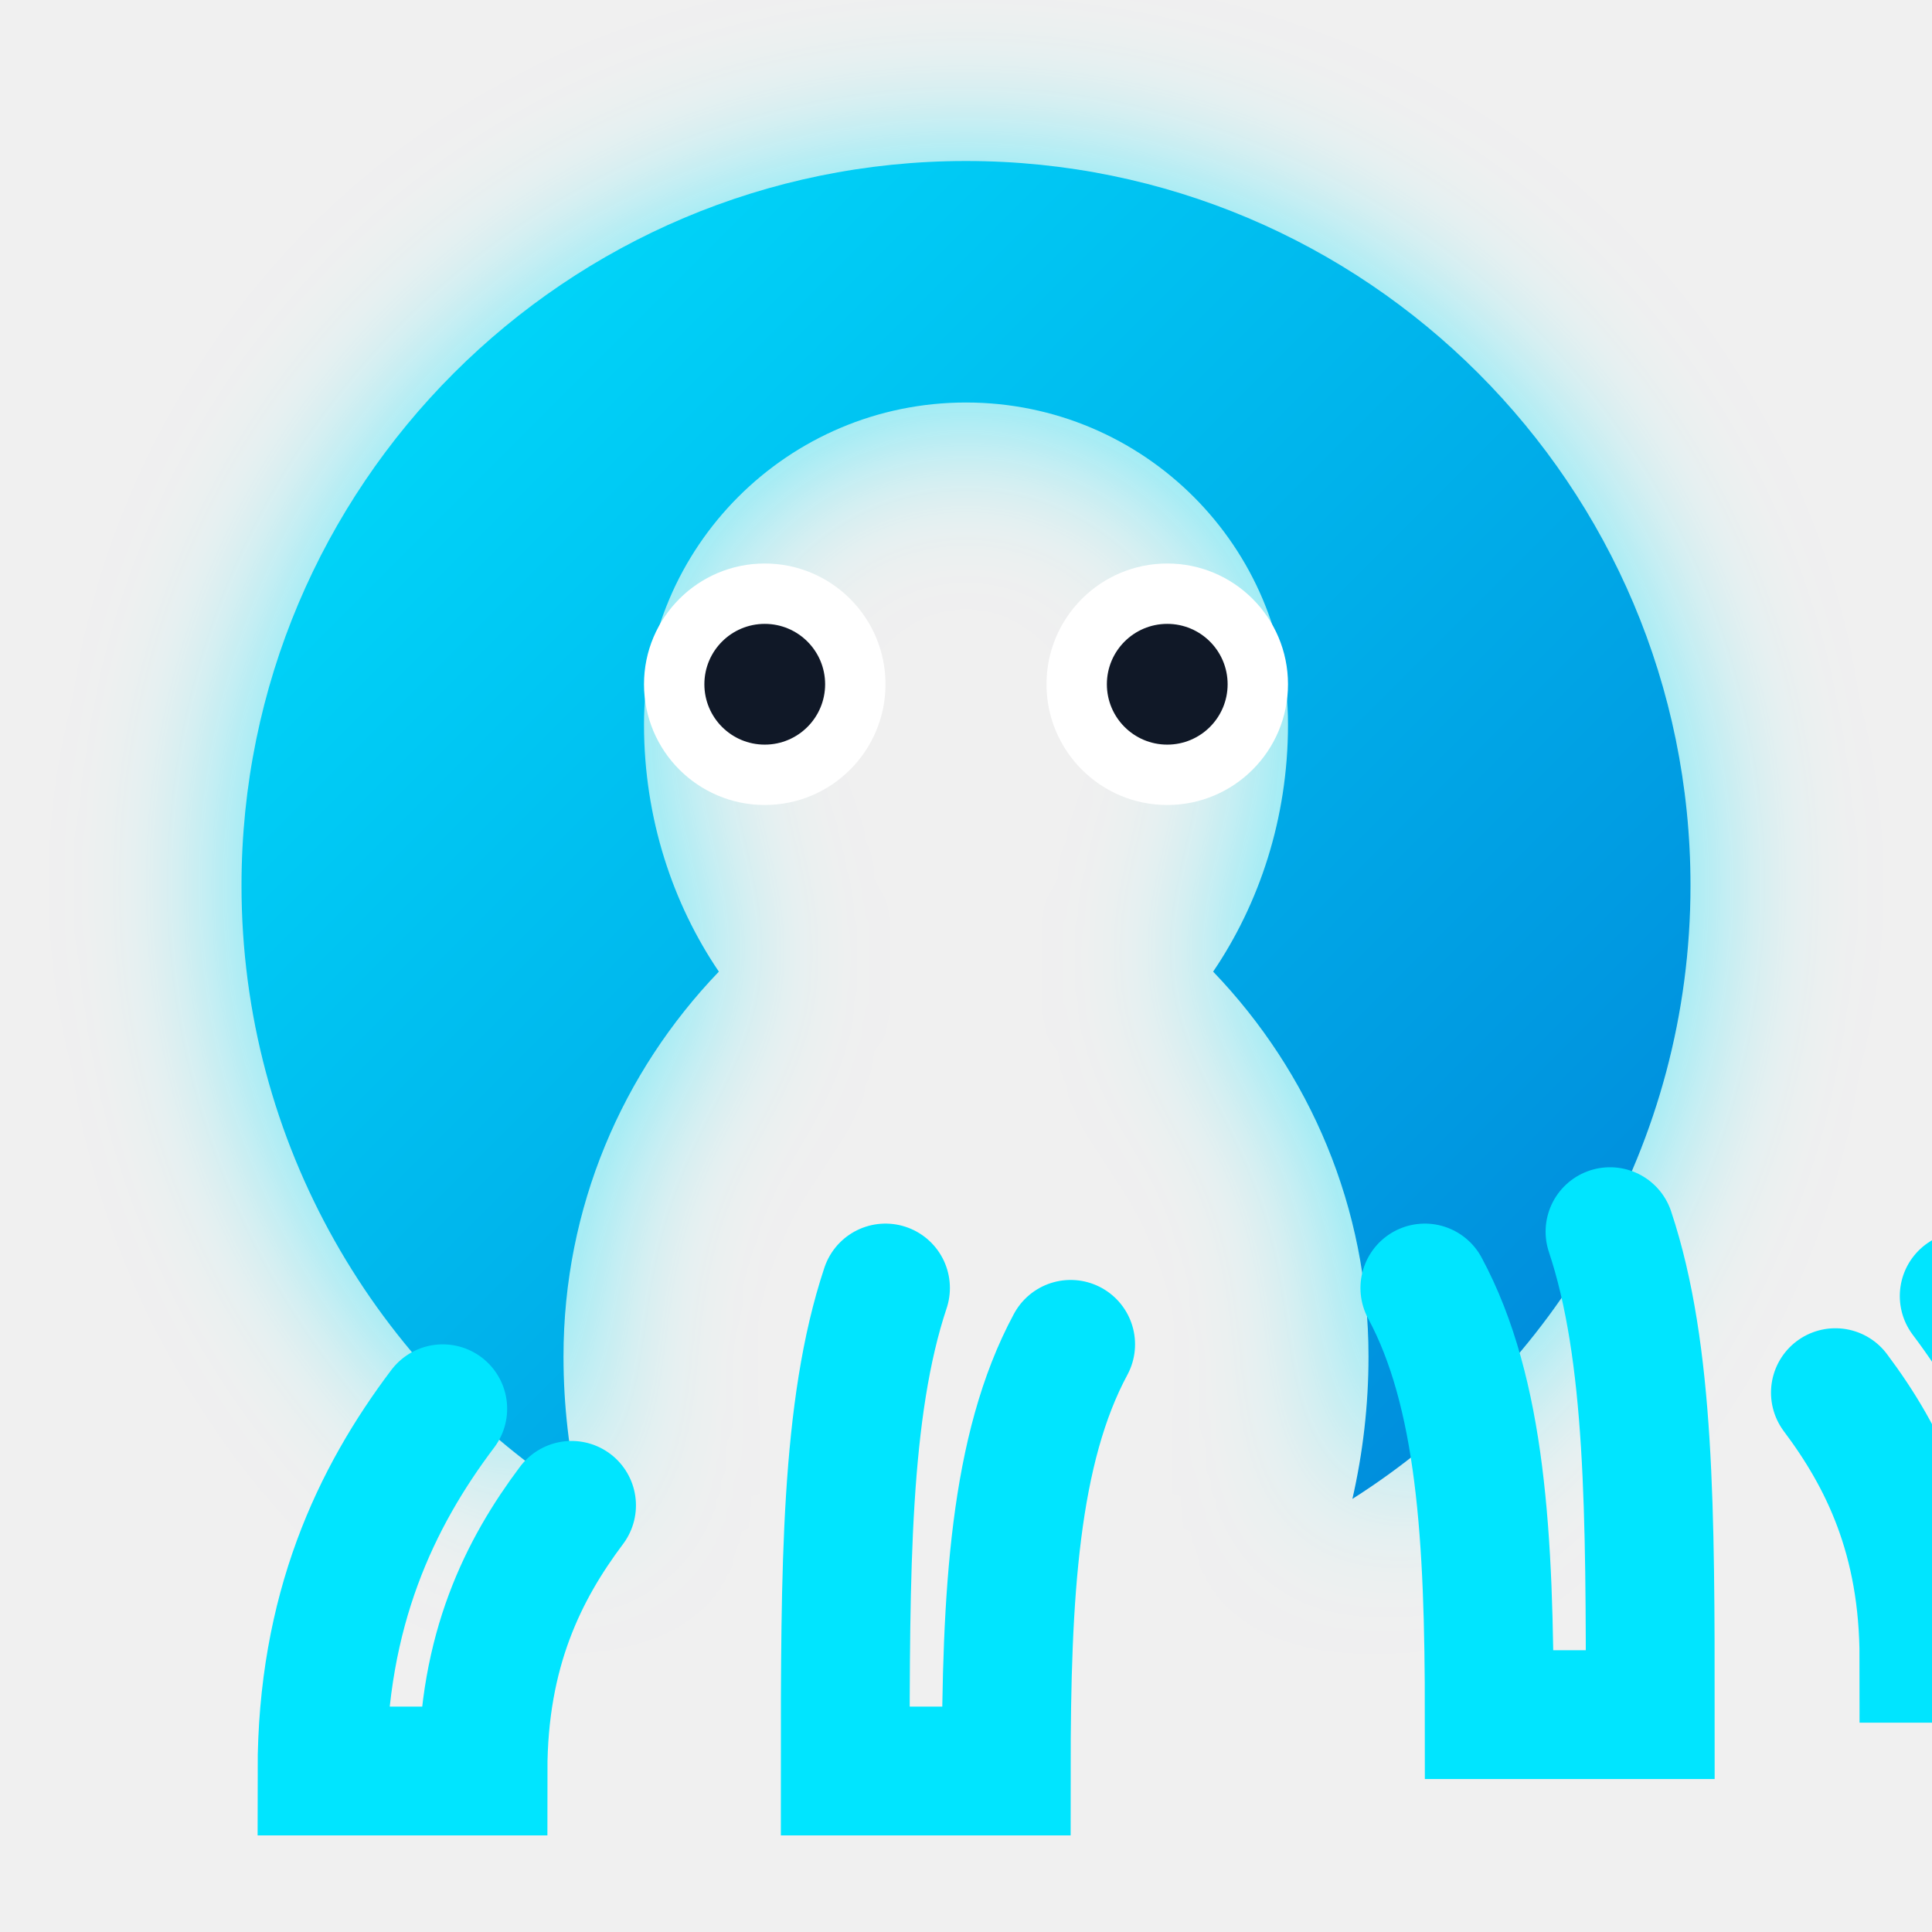
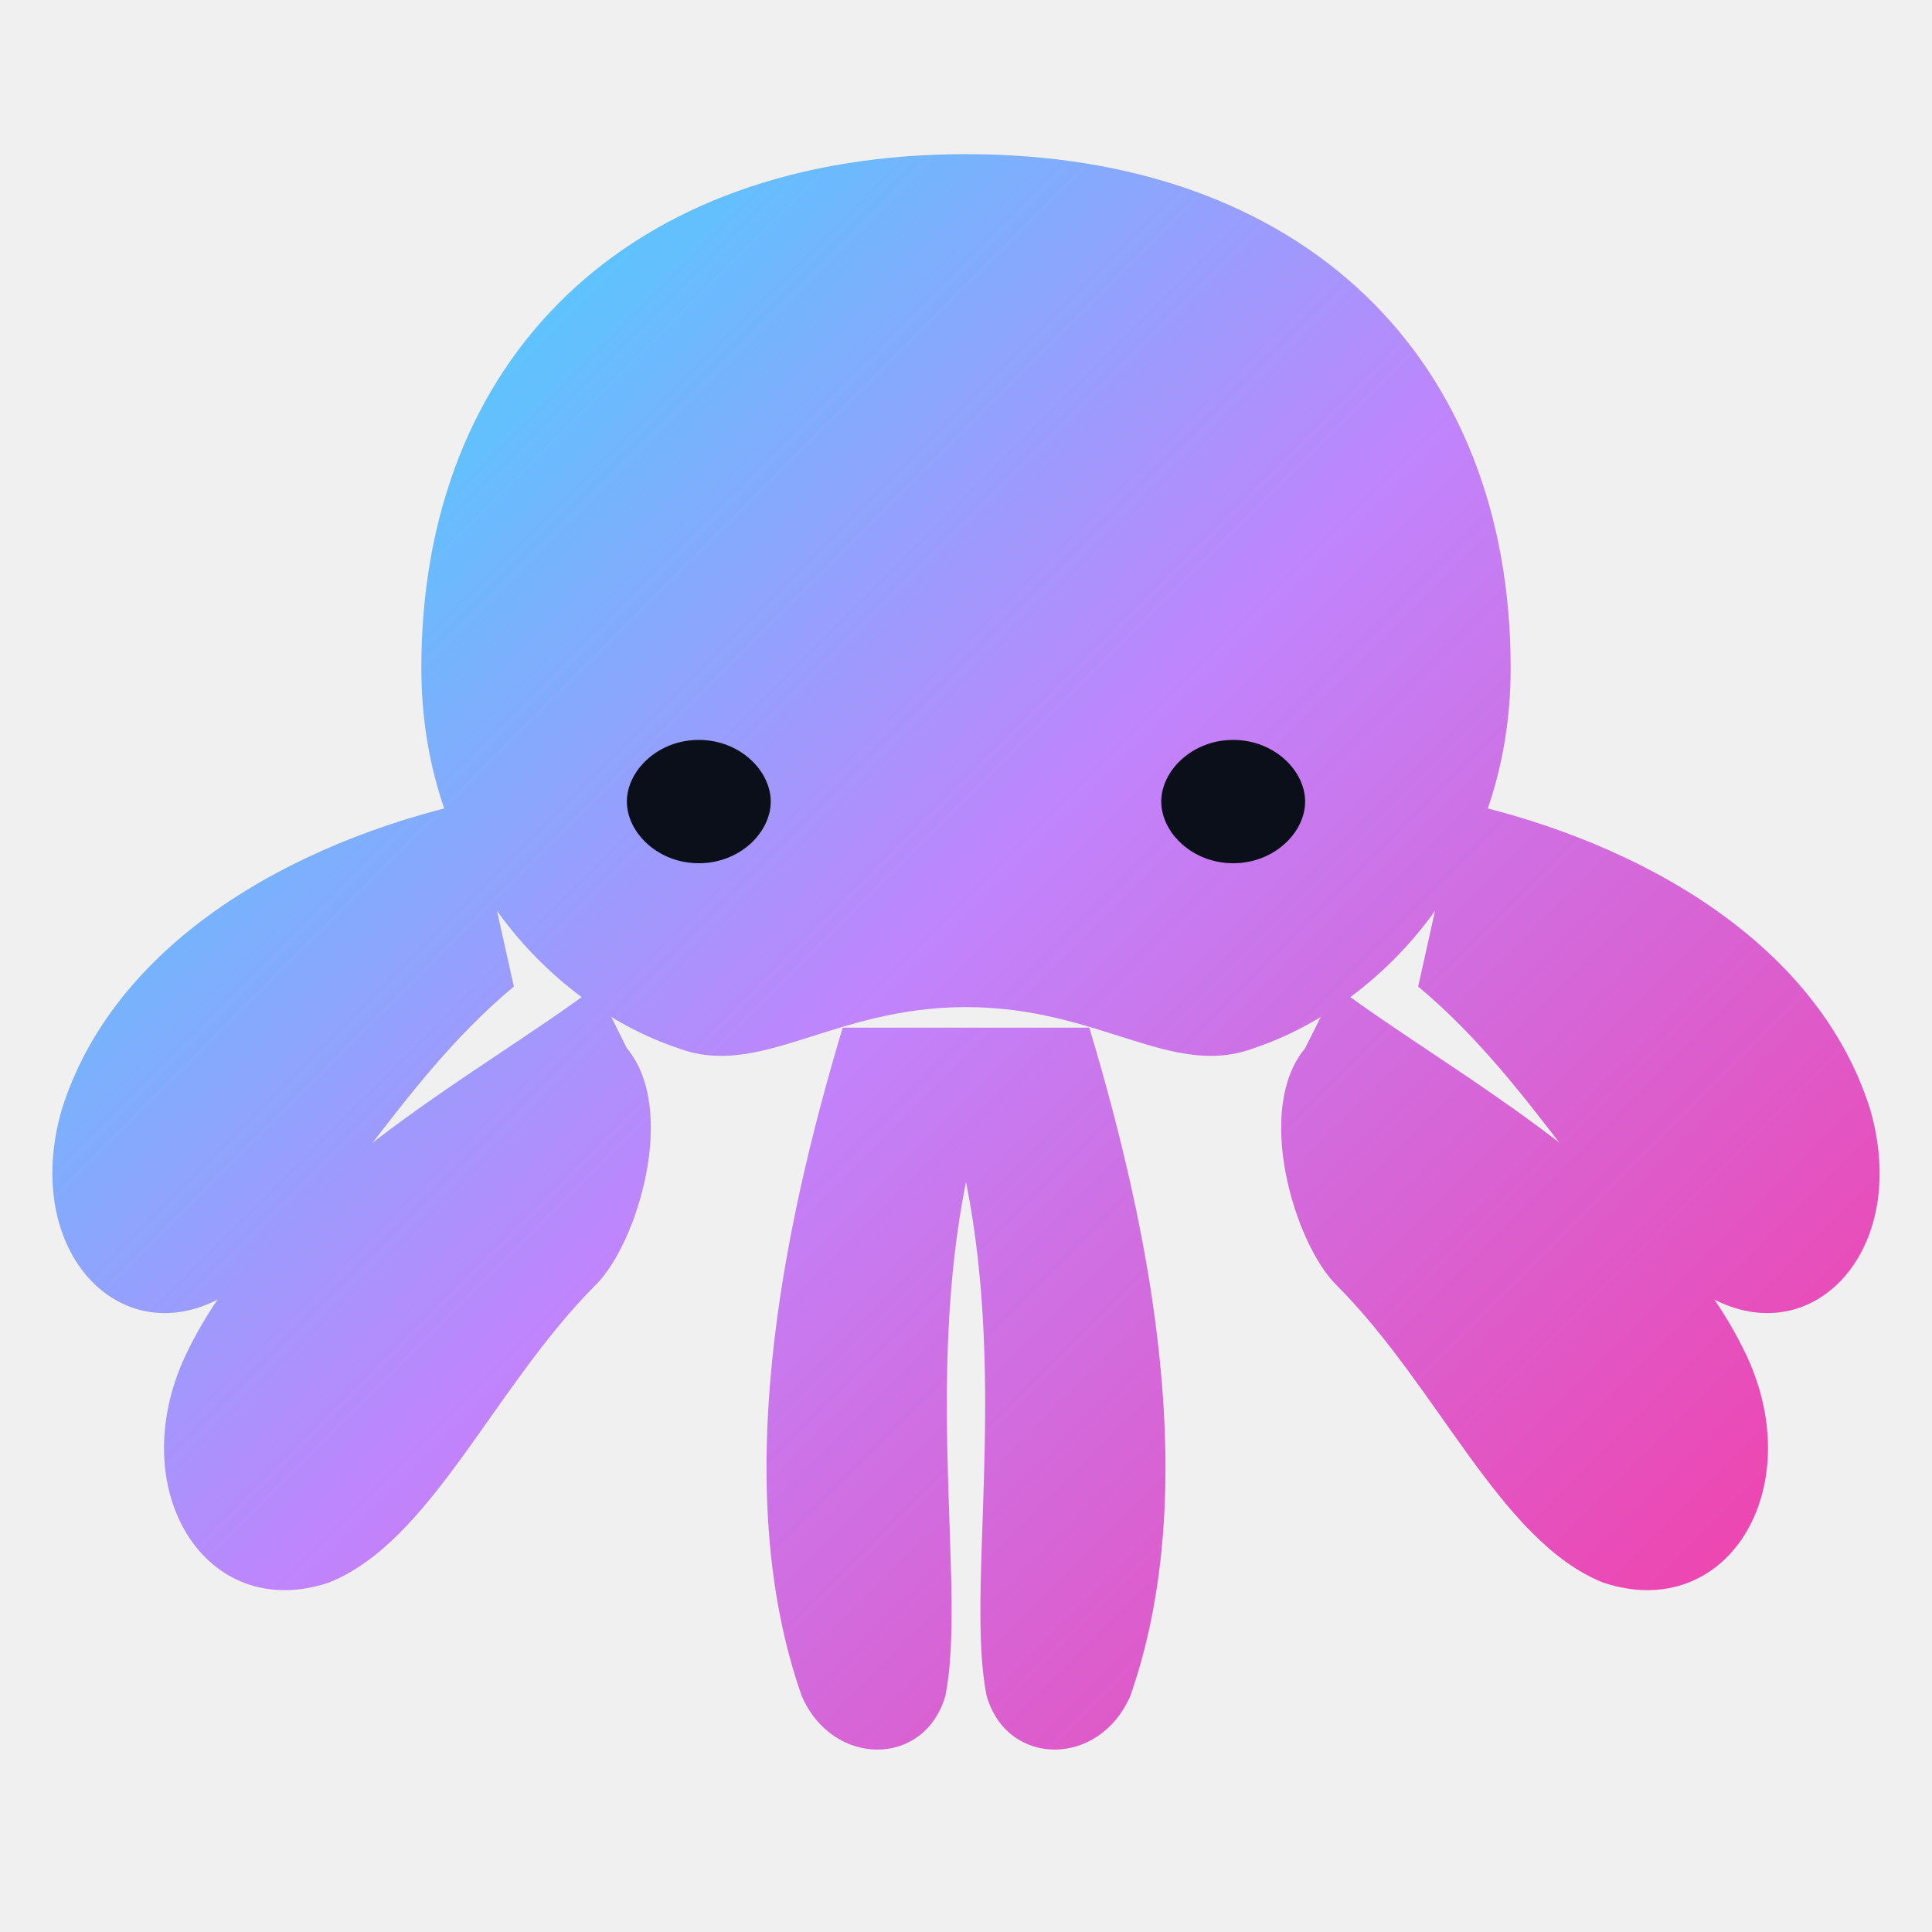
- <svg xmlns="http://www.w3.org/2000/svg" viewBox="0 0 24 24" width="24" height="24" fill="none">
+ <svg xmlns="http://www.w3.org/2000/svg" width="256" height="256" viewBox="34 40 188 188" fill="none">
  <defs>
-     <linearGradient id="octoGrad" x1="2" y1="2" x2="22" y2="22" gradientUnits="userSpaceOnUse">
-       <stop offset="0%" stop-color="#00e5ff" />
-       <stop offset="100%" stop-color="#0078d4" />
+     <linearGradient id="octoGradient" x1="32" y1="32" x2="224" y2="224" gradientUnits="userSpaceOnUse">
+       <stop offset="0%" stop-color="#00FFFF" />
+       <stop offset="50%" stop-color="#C084FC" />
+       <stop offset="100%" stop-color="#FF2E93" />
    </linearGradient>
-     <filter id="octoGlow" x="-20%" y="-20%" width="140%" height="140%">
-       <feDropShadow dx="0" dy="0" stdDeviation="1" flood-color="#00e5ff" flood-opacity="0.6" />
-     </filter>
  </defs>
-   <path d="M12 2C7.03 2 3 6.03 3 11c0 3.2 1.68 6.02 4.2 7.62-.13-.57-.2-1.16-.2-1.77 0-1.85.73-3.53 1.93-4.78C8.36 11.23 8 10.17 8 9a4 4 0 1 1 8 0c0 1.17-.36 2.23-.93 3.07 1.2 1.25 1.93 2.93 1.93 4.78 0 .61-.07 1.2-.2 1.77C19.32 17.02 21 14.2 21 11c0-4.97-4.03-9-9-9z" fill="url(#octoGrad)" filter="url(#octoGlow)" />
-   <circle cx="9.5" cy="8.5" r="1.5" fill="#ffffff" />
-   <circle cx="14.5" cy="8.5" r="1.5" fill="#ffffff" />
-   <circle cx="9.5" cy="8.5" r="0.75" fill="#101827" />
-   <circle cx="14.5" cy="8.5" r="0.75" fill="#101827" />
-   <path d="M5.5 17.5c-.83 1.1-1.5 2.5-1.5 4.5h2c0-1.5.5-2.5 1.1-3.3m3.9-2.7c-.5 1.5-.5 3.5-.5 6h2c0-2.2.1-4 .8-5.3m4.4-.7c.7 1.3.8 3.1.8 5.3h2c0-2.5 0-4.5-.5-6m2.8 2c.6.8 1.1 1.8 1.1 3.3h2c0-2-.67-3.4-1.5-4.5" stroke="#00e5ff" stroke-width="1.6" stroke-linecap="round" />
+   <g fill="url(#octoGradient)">
+     <path d="M128 55 C95 55 75 75 75 105 C75 125 88 138 100 142 C108 145 115 138 128 138 C141 138 148 145 156 142 C168 138 181 125 181 105 C181 75 161 55 128 55 Z" />
+     <path d="M102 112 C98 112 95 115 95 118 C95 121 98 124 102 124 C106 124 109 121 109 118 C109 115 106 112 102 112 Z" fill="#0B0F19" />
+     <path d="M154 112 C150 112 147 115 147 118 C147 121 150 124 154 124 C158 124 161 121 161 118 C161 115 158 112 154 112 Z" fill="#0B0F19" />
+     <path d="M116 140 C110 160 105 185 112 205 C115 212 124 212 126 205 C128 195 124 175 128 155 C132 175 128 195 130 205 C132 212 141 212 144 205 C151 185 146 160 140 140 Z" />
+     <path d="M92 136 C80 145 60 155 52 172 C46 185 54 198 66 194 C76 190 82 175 92 165 C96 161 100 148 95 142 Z" />
+     <path d="M80 118 C62 122 45 132 40 148 C36 162 46 172 56 166 C66 160 72 146 84 136 Z" />
+     <path d="M164 136 C176 145 196 155 204 172 C210 185 202 198 190 194 C180 190 174 175 164 165 C160 161 156 148 161 142 Z" />
+     <path d="M176 118 C194 122 211 132 216 148 C220 162 210 172 200 166 C190 160 184 146 172 136 Z" />
+   </g>
</svg>
